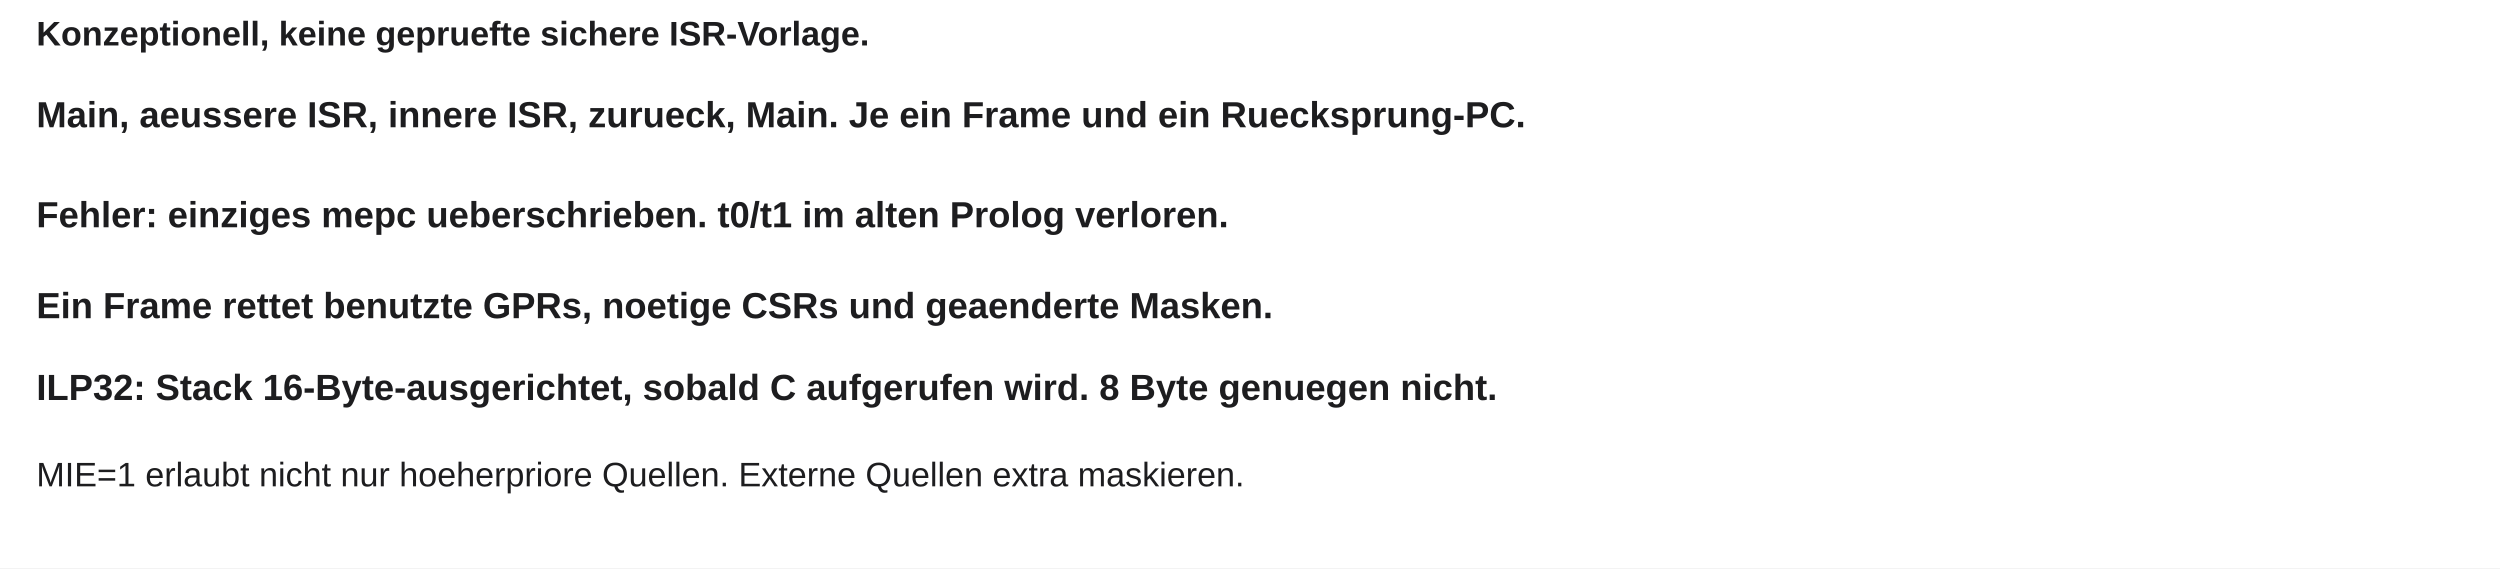
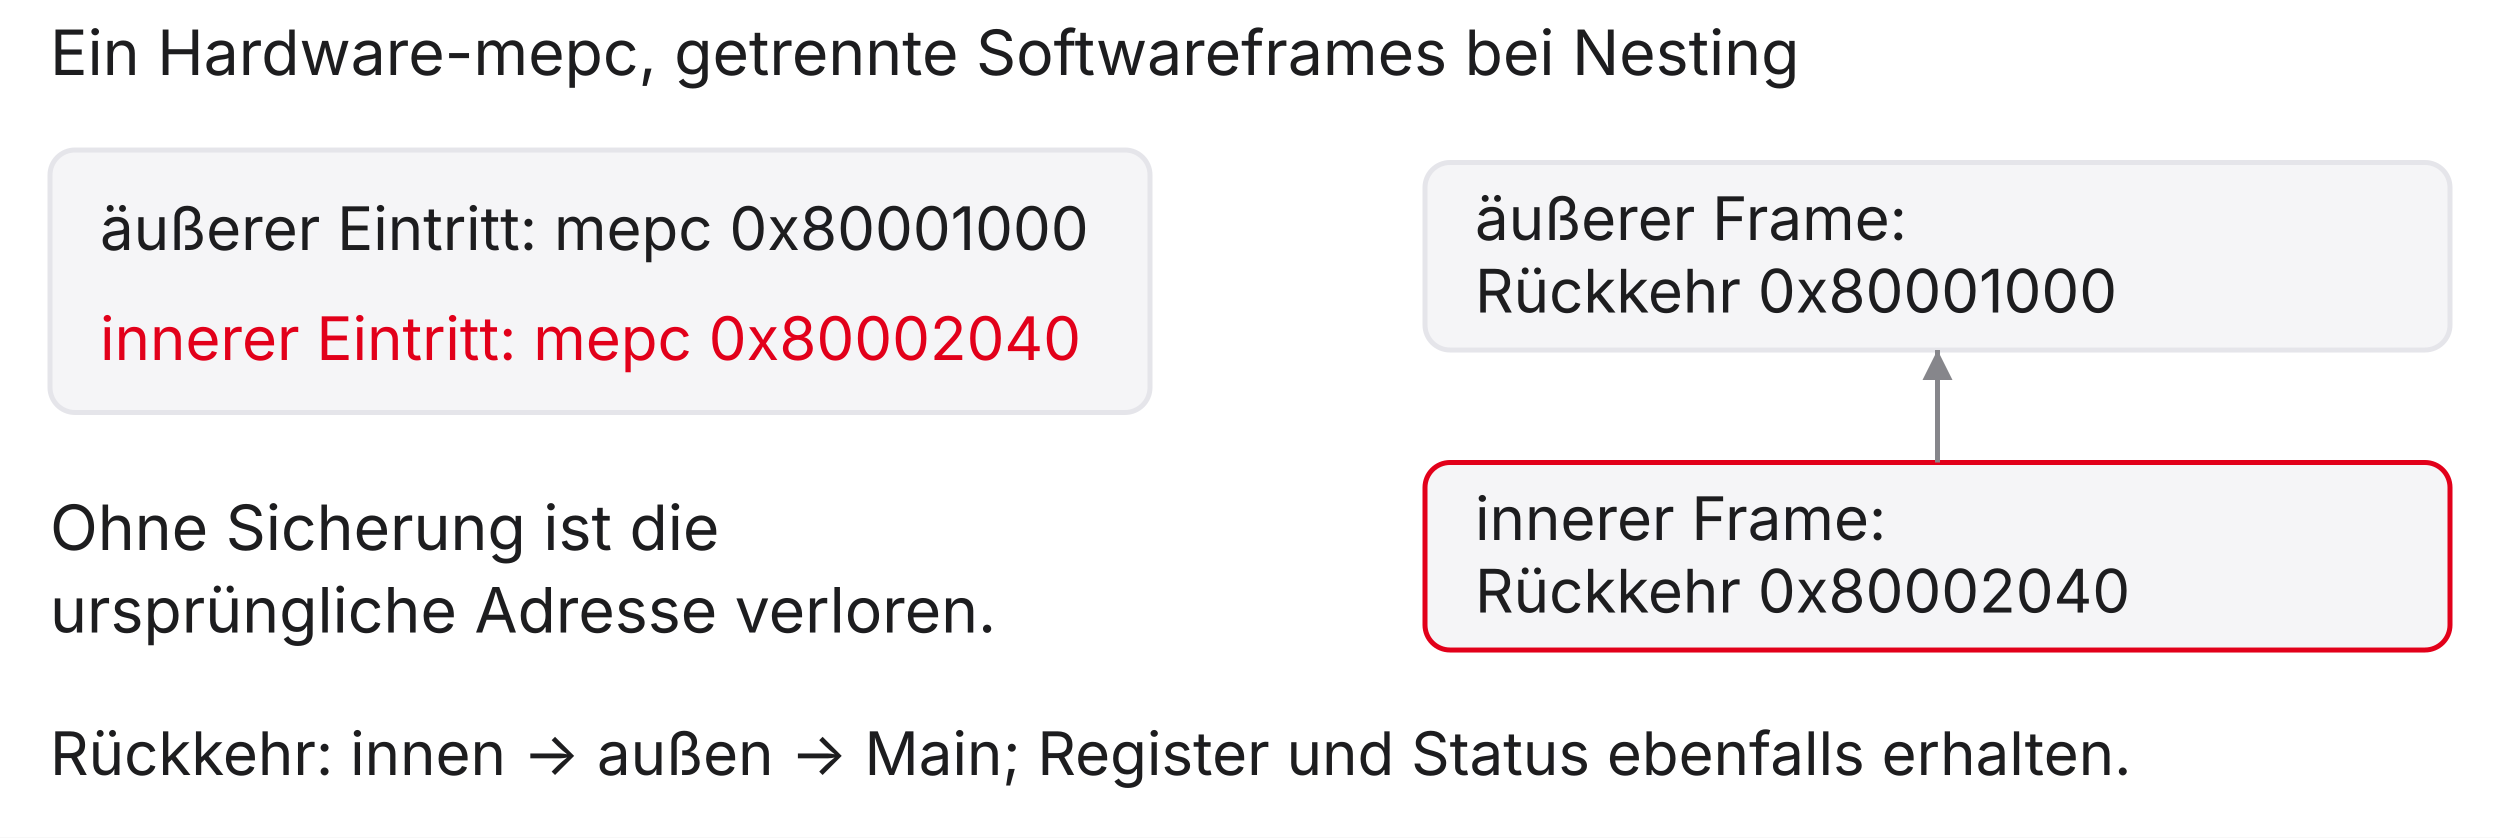
- <svg xmlns="http://www.w3.org/2000/svg" viewBox="0 0 1100 250" width="1100" height="250">
-   <rect width="1100" height="250" fill="#fff" />
-   <style>text{font-family:Arial,Helvetica,sans-serif;fill:#1D1D1F}</style>
-   <text x="16" y="20" font-size="15" font-weight="600" fill="#B71C1C" text-anchor="start">Konzeptionell, keine gepruefte sichere ISR-Vorlage.</text>
-   <text x="16" y="56" font-size="16" font-weight="600" fill="#1D1D1F" text-anchor="start">Main, aeussere ISR, innere ISR, zurueck, Main. Je ein Frame und ein Ruecksprung-PC.</text>
-   <text x="16" y="100" font-size="16" font-weight="600" fill="#B71C1C" text-anchor="start">Fehler: einziges mepc ueberschrieben. t0/t1 im alten Prolog verloren.</text>
-   <text x="16" y="140" font-size="16" font-weight="600" fill="#1B5E20" text-anchor="start">Ein Frame rettet benutzte GPRs, noetige CSRs und geaenderte Masken.</text>
-   <text x="16" y="176" font-size="16" font-weight="600" fill="#1D1D1F" text-anchor="start">ILP32: Stack 16-Byte-ausgerichtet, sobald C aufgerufen wird. 8 Byte genuegen nicht.</text>
-   <text x="16" y="214" font-size="15" font-weight="400" fill="#5F6368" text-anchor="start">MIE=1 erlaubt nicht nur hoeherpriore Quellen. Externe Quellen extra maskieren.</text>
+ <svg xmlns="http://www.w3.org/2000/svg" width="1000" height="335" viewBox="0 0 1000 335" role="img">
+   <style>text{font-family:Inter,Arial,sans-serif;font-weight:400}</style>
+   <rect width="1000" height="335" fill="#FFFFFF" />
+   <defs>
+     <marker id="arrow" markerWidth="8" markerHeight="8" refX="6" refY="3" orient="auto">
+       <path d="M0,0 L6,3 L0,6 Z" fill="#86868B" />
+     </marker>
+   </defs>
+   <text x="20" y="30" font-size="25" text-anchor="start" fill="#1D1D1F">Ein Hardware-mepc, getrennte Softwareframes bei Nesting</text>
+   <rect x="20" y="60" width="440" height="105" rx="10" fill="#F5F5F7" stroke="#E5E5EA" stroke-width="2" />
+   <text x="40" y="100" font-size="24" text-anchor="start" fill="#1D1D1F">äußerer Eintritt: mepc 0x80001000</text>
+   <text x="40" y="144" font-size="24" text-anchor="start" fill="#E2001A">innerer Eintritt: mepc 0x80002040</text>
+   <rect x="570" y="65" width="410" height="75" rx="10" fill="#F5F5F7" stroke="#E5E5EA" stroke-width="2" />
+   <text x="590" y="96" font-size="24" text-anchor="start" fill="#1D1D1F">äußerer Frame:</text>
+   <text x="590" y="125" font-size="24" text-anchor="start" fill="#1D1D1F">Rückkehr 0x80001000</text>
+   <rect x="570" y="185" width="410" height="75" rx="10" fill="#F5F5F7" stroke="#E2001A" stroke-width="2" />
+   <text x="590" y="216" font-size="24" text-anchor="start" fill="#1D1D1F">innerer Frame:</text>
+   <text x="590" y="245" font-size="24" text-anchor="start" fill="#1D1D1F">Rückkehr 0x80002040</text>
+   <path d="M775,185 H775 V140" fill="none" stroke="#86868B" stroke-width="2" marker-end="url(#arrow)" />
+   <text x="20" y="220" font-size="25" text-anchor="start" fill="#1D1D1F">Ohne Sicherung ist die</text>
+   <text x="20" y="253" font-size="25" text-anchor="start" fill="#1D1D1F">ursprüngliche Adresse verloren.</text>
+   <text x="20" y="310" font-size="24" text-anchor="start" fill="#1D1D1F">Rückkehr: innen → außen → Main; Register und Status ebenfalls erhalten.</text>
</svg>
